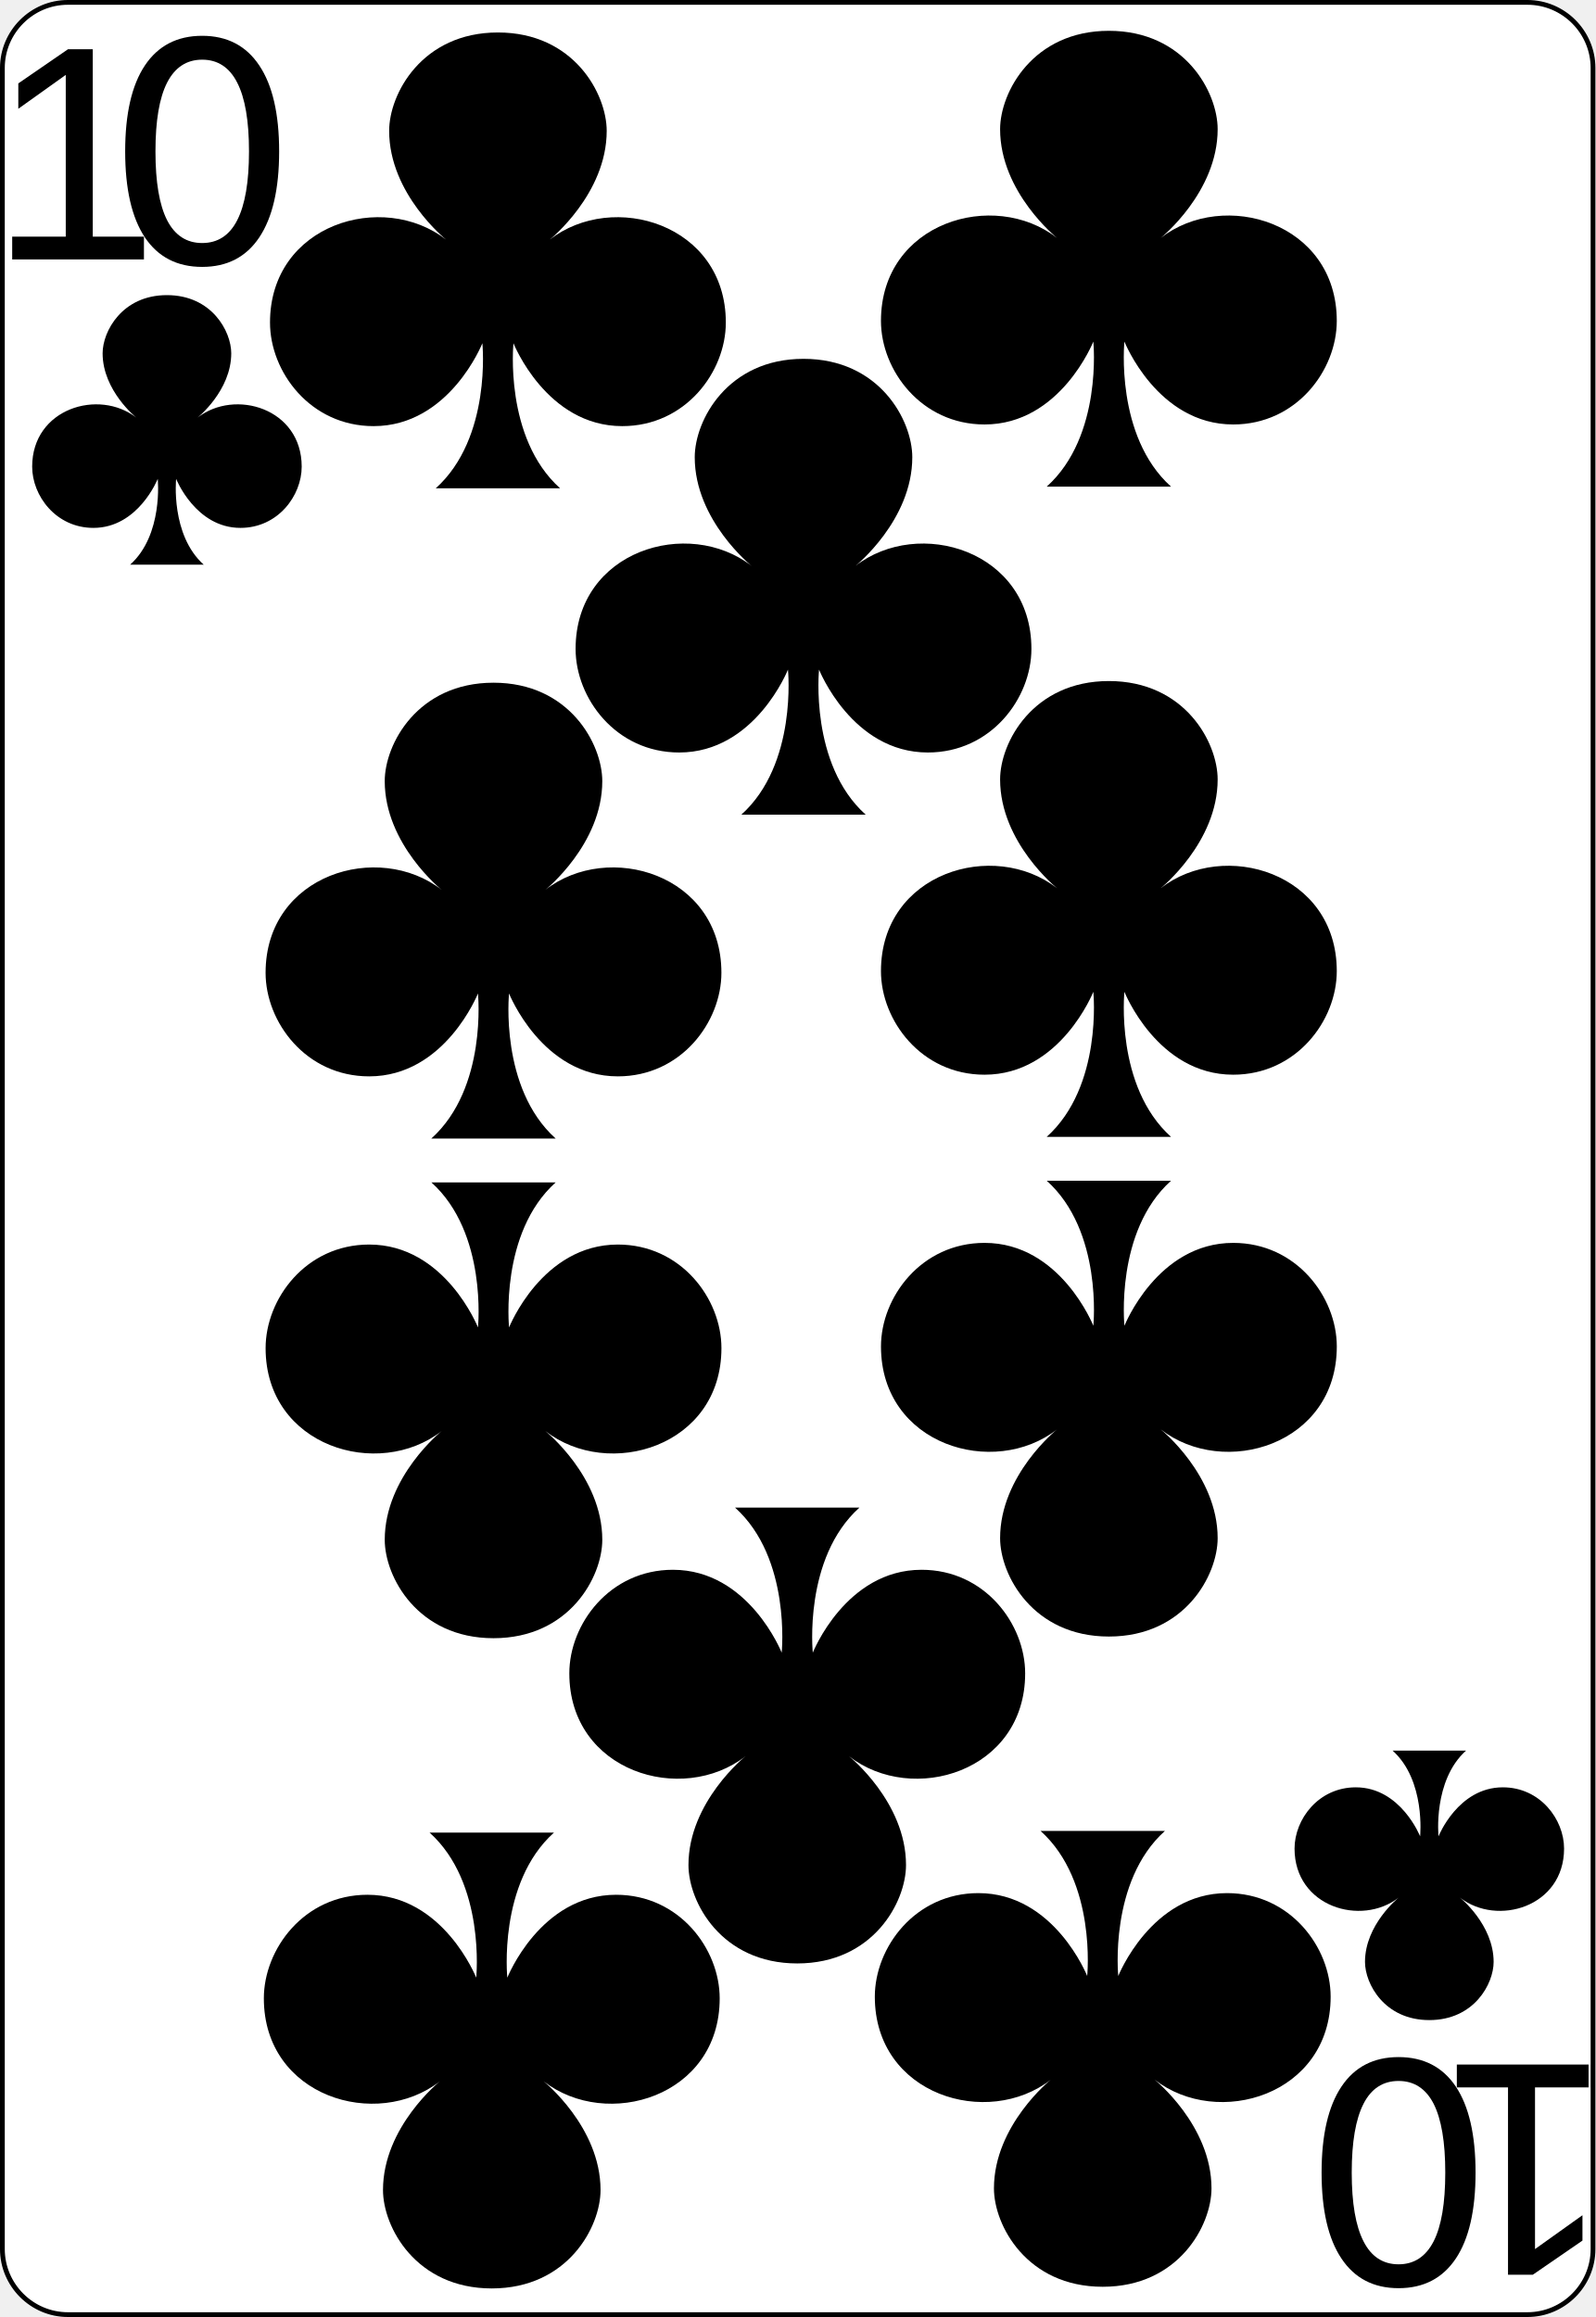
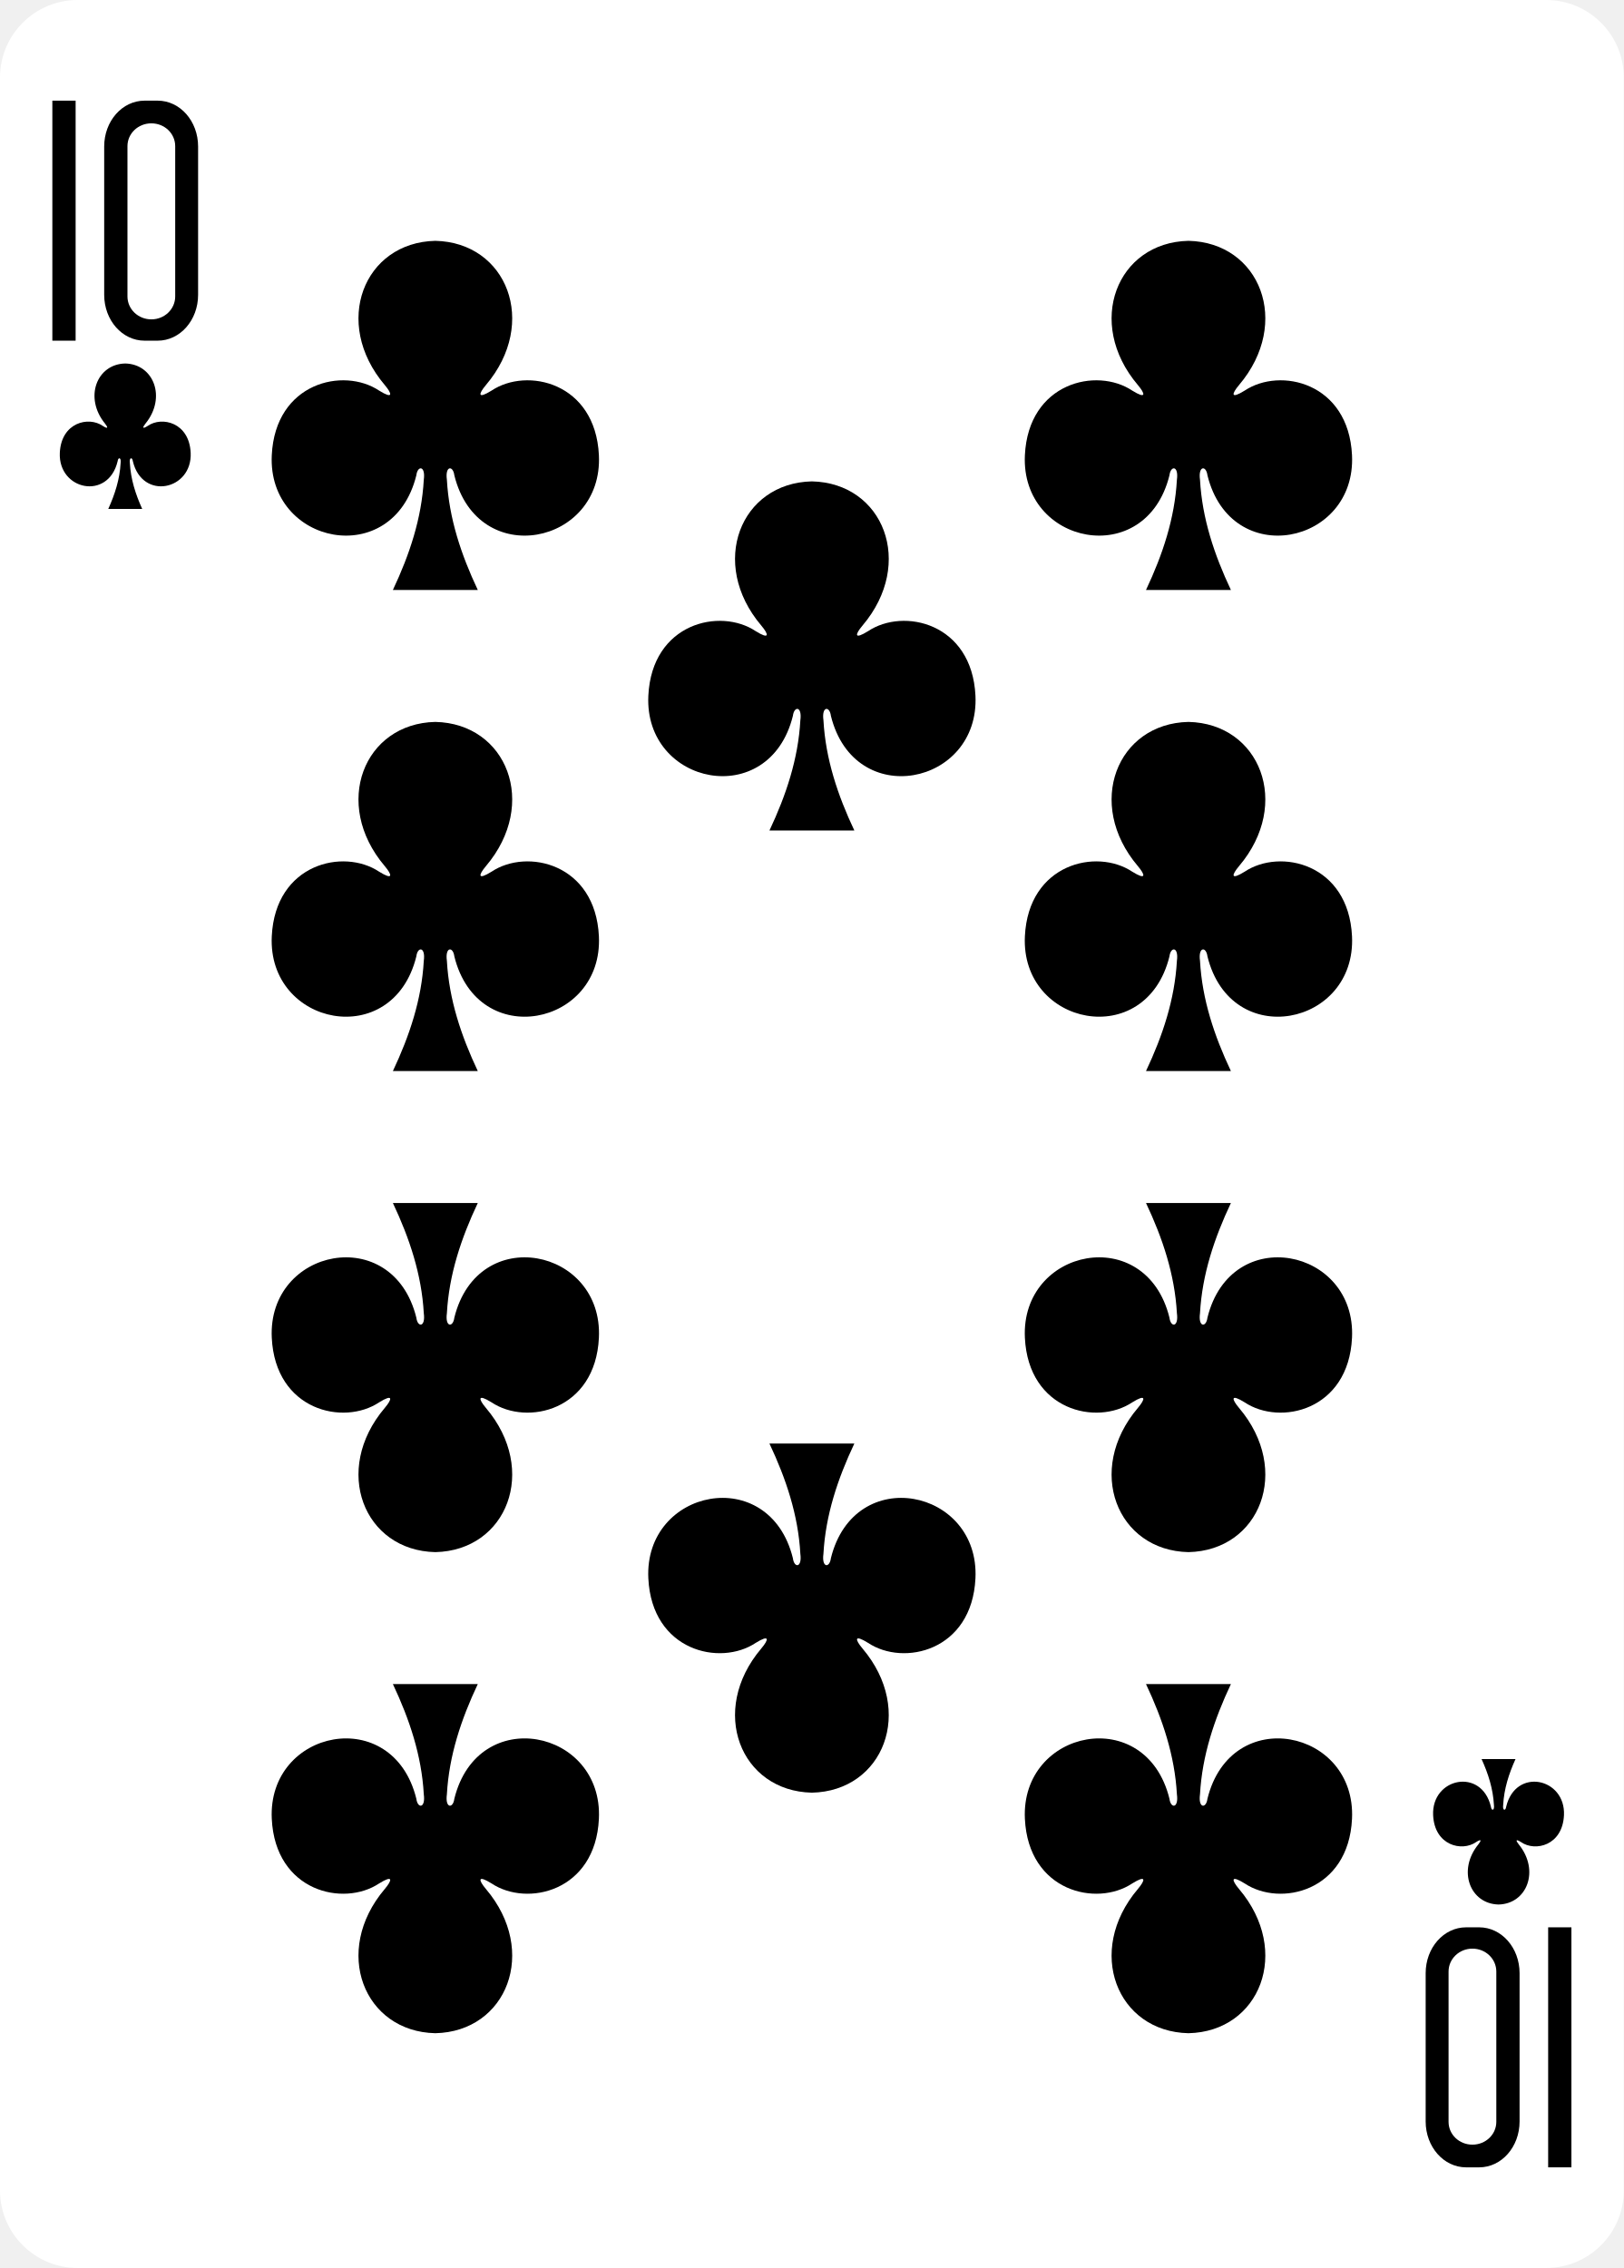
- <svg xmlns="http://www.w3.org/2000/svg" xmlns:xlink="http://www.w3.org/1999/xlink" width="167.087pt" height="242.667pt" viewBox="0 0 167.087 242.667" xml:space="preserve" id="svg2" version="1.1">
-   <defs id="defs41">
-     <radialGradient xlink:href="#linearGradient2984" id="radialGradient3760" cx="48.231" cy="18.138" fx="48.231" fy="18.138" r="9.5" gradientUnits="userSpaceOnUse" gradientTransform="matrix(-1.560526,0.01828294,-0.02684055,-2.290953,123.9838,58.80911)" />
-     <linearGradient id="linearGradient2984">
-       <stop style="stop-color:#000000;stop-opacity:1;" offset="0" id="stop2986" />
-       <stop style="stop-color:#000000;stop-opacity:0.656;" offset="1" id="stop2988" />
-     </linearGradient>
-     <radialGradient xlink:href="#linearGradient3784" id="radialGradient3792" cx="171.487" cy="511.223" fx="171.487" fy="511.223" r="81.903" gradientTransform="matrix(1.152989,-0.6739155,0.3948202,0.6754904,-233.6326,270.4008)" gradientUnits="userSpaceOnUse" />
-     <linearGradient id="linearGradient3784">
-       <stop style="stop-color:#ffffff;stop-opacity:0.534;" offset="0" id="stop3786" />
-       <stop style="stop-color:#000000;stop-opacity:0;" offset="1" id="stop3788" />
-     </linearGradient>
-     <radialGradient r="81.903" fy="511.223" fx="171.487" cy="511.223" cx="171.487" gradientTransform="matrix(1.152989,-0.6739155,0.3948202,0.6754904,-233.6326,270.4008)" gradientUnits="userSpaceOnUse" id="radialGradient3855" xlink:href="#linearGradient3784-4" />
-     <linearGradient id="linearGradient3784-4">
-       <stop style="stop-color:#ffffff;stop-opacity:0.519;" offset="0" id="stop3786-8" />
-       <stop style="stop-color:#000000;stop-opacity:0;" offset="1" id="stop3788-6" />
-     </linearGradient>
-     <radialGradient r="81.903" fy="461.841" fx="181.694" cy="461.841" cx="181.694" gradientTransform="matrix(1.152989,-0.6739155,0.3948202,0.6754904,-233.6326,270.4008)" gradientUnits="userSpaceOnUse" id="radialGradient3916" xlink:href="#linearGradient3784-3" />
-     <linearGradient id="linearGradient3784-3">
-       <stop style="stop-color:#ffffff;stop-opacity:0.702;" offset="0" id="stop3786-86" />
-       <stop style="stop-color:#000000;stop-opacity:0;" offset="1" id="stop3788-2" />
-     </linearGradient>
-   </defs>
-   <g id="Layer_x0020_1" style="fill-rule:nonzero;clip-rule:nonzero;stroke:#000000;stroke-miterlimit:4;">
-     <path style="fill:#FFFFFF;stroke-width:0.5;" d="M166.837,235.548c0,3.777-3.087,6.869-6.871,6.869H7.111c-3.775,0-6.861-3.092-6.861-6.869V7.12C0.25,3.343,3.336,0.25,7.111,0.25h152.855    c3.784,0,6.871,3.093,6.871,6.87v228.428z" id="path5" />
-     <g style="stroke:none;" id="g7">
-       <g id="g9">
- 				
- 			</g>
-     </g>
-     <g id="g15">
- 			
- 		</g>
-     <g id="g19">
- 			
- 		</g>
-     <g style="stroke:none;" id="g23">
-       <g id="g25">
- 				
- 			</g>
-     </g>
-     <g style="stroke:none;" id="g31">
-       <g id="g33">
- 				
- 			</g>
+ <svg xmlns="http://www.w3.org/2000/svg" width="63mm" height="88mm" viewBox="0 0 238.111 332.599" version="1.1" id="svg8">
+   <defs id="defs2" />
+   <g id="layer1" transform="translate(-1176.389,-2.846674)">
+     <g transform="matrix(1.07145,0,0,1.07009,-1868.2,1167.5)" id="CLUB-10">
+       <rect ry="10.63" rx="10.63" style="display:inline;opacity:1;fill:#ffffff;fill-opacity:1;stroke:none;stroke-width:0.997;stroke-miterlimit:4;stroke-dasharray:none;stroke-opacity:1" id="rect6355-6-85-3-6-8-7" width="222.232" height="310.814" x="2841.559" y="-1088.37" />
+       <path style="display:inline;opacity:1" id="path147-0-8-1-6-13-2-22-1-5" d="m 3004.207,-1055.365 c -9.774,0.212 -14.157,11.217 -6.918,19.763 1.05,1.247 1.158,1.962 -0.765,0.765 -4.874,-3.259 -14.219,-1.117 -14.698,8.847 -0.591,12.277 16.563,15.814 19.784,2.76 0.17,-1.377 1.29,-1.346 1.02,0.609 -0.294,5.306 -1.951,10.266 -4.229,15.102 3.839,0 8.13,0 11.62,0 -2.278,-4.837 -3.935,-9.796 -4.229,-15.102 -0.27,-1.955 0.85,-1.987 1.02,-0.609 3.221,13.055 20.375,9.517 19.784,-2.76 -0.478,-9.964 -9.824,-12.106 -14.698,-8.847 -1.923,1.197 -1.814,0.482 -0.764,-0.765 7.239,-8.546 2.856,-19.551 -6.918,-19.763 0,0 0,10e-5 -0.01,0 z" />
+       <path style="display:inline;opacity:1" id="path147-0-8-1-6-75-2-83-21-1-8" d="m 2901.136,-1055.365 c -9.774,0.212 -14.158,11.217 -6.918,19.763 1.05,1.247 1.158,1.962 -0.765,0.765 -4.874,-3.259 -14.219,-1.117 -14.698,8.847 -0.591,12.277 16.563,15.814 19.784,2.76 0.17,-1.377 1.289,-1.346 1.02,0.609 -0.294,5.306 -1.951,10.266 -4.229,15.102 3.839,0 8.13,0 11.62,0 -2.278,-4.837 -3.935,-9.796 -4.229,-15.102 -0.27,-1.955 0.85,-1.987 1.02,-0.609 3.221,13.055 20.375,9.517 19.784,-2.76 -0.478,-9.964 -9.824,-12.106 -14.698,-8.847 -1.923,1.197 -1.815,0.482 -0.765,-0.765 7.239,-8.546 2.856,-19.551 -6.918,-19.763 0,0 0,10e-5 -0.01,0 z" />
+       <path style="display:inline;opacity:1" id="path147-0-8-1-6-7-5-5-7-3-5-5" d="m 3004.207,-809.732 c -9.774,-0.212 -14.157,-11.217 -6.918,-19.763 1.05,-1.247 1.158,-1.962 -0.765,-0.765 -4.874,3.259 -14.219,1.117 -14.698,-8.847 -0.591,-12.277 16.563,-15.814 19.784,-2.76 0.17,1.377 1.29,1.346 1.02,-0.609 -0.294,-5.306 -1.951,-10.266 -4.229,-15.103 3.839,0 8.13,0 11.62,0 -2.278,4.836 -3.935,9.796 -4.229,15.103 -0.27,1.955 0.85,1.987 1.02,0.609 3.221,-13.055 20.375,-9.517 19.784,2.76 -0.478,9.964 -9.824,12.106 -14.698,8.847 -1.923,-1.197 -1.814,-0.482 -0.764,0.765 7.239,8.546 2.856,19.551 -6.918,19.763 0,6e-5 0,-5e-5 -0.01,0 z" />
+       <path style="display:inline;opacity:1" id="path147-0-8-1-6-75-6-1-2-7-9-3" d="m 2901.136,-809.732 c -9.774,-0.212 -14.158,-11.217 -6.918,-19.763 1.05,-1.247 1.158,-1.962 -0.765,-0.765 -4.874,3.259 -14.219,1.117 -14.698,-8.847 -0.591,-12.277 16.563,-15.814 19.784,-2.76 0.17,1.377 1.289,1.346 1.02,-0.609 -0.294,-5.306 -1.951,-10.266 -4.229,-15.103 3.839,0 8.13,0 11.62,0 -2.278,4.836 -3.935,9.796 -4.229,15.103 -0.27,1.955 0.85,1.987 1.02,0.609 3.221,-13.055 20.375,-9.517 19.784,2.76 -0.478,9.964 -9.824,12.106 -14.698,8.847 -1.923,-1.197 -1.815,-0.482 -0.765,0.765 7.239,8.546 2.856,19.551 -6.918,19.763 0,6e-5 0,-5e-5 -0.01,0 z" />
+       <path style="display:inline;opacity:1" id="path147-0-8-1-6-2-00-7-1-1-4" d="m 2952.671,-1022.4 c -9.774,0.212 -14.157,11.217 -6.918,19.763 1.05,1.246 1.158,1.962 -0.764,0.764 -4.874,-3.259 -14.219,-1.117 -14.698,8.847 -0.591,12.277 16.563,15.814 19.784,2.76 0.17,-1.377 1.289,-1.346 1.02,0.609 -0.294,5.306 -1.951,10.266 -4.229,15.103 3.839,0 8.13,0 11.62,0 -2.278,-4.836 -3.935,-9.796 -4.229,-15.103 -0.27,-1.955 0.85,-1.987 1.02,-0.609 3.221,13.055 20.375,9.517 19.784,-2.76 -0.478,-9.964 -9.824,-12.107 -14.698,-8.847 -1.923,1.197 -1.815,0.482 -0.765,-0.764 7.239,-8.546 2.856,-19.551 -6.918,-19.763 0,0 0,10e-5 -0.01,0 z" />
+       <path style="display:inline;opacity:1" id="path147-0-8-1-6-2-0-8-6-8-1-8" d="m 2952.671,-842.696 c -9.774,-0.212 -14.158,-11.217 -6.918,-19.763 1.05,-1.247 1.158,-1.962 -0.765,-0.765 -4.874,3.259 -14.219,1.117 -14.698,-8.847 -0.591,-12.277 16.563,-15.814 19.784,-2.76 0.17,1.377 1.29,1.346 1.02,-0.609 -0.294,-5.306 -1.951,-10.266 -4.229,-15.103 3.839,0 8.13,0 11.62,0 -2.278,4.836 -3.935,9.796 -4.229,15.103 -0.27,1.955 0.85,1.987 1.02,0.609 3.221,-13.055 20.375,-9.517 19.784,2.76 -0.478,9.964 -9.824,12.106 -14.698,8.847 -1.923,-1.197 -1.814,-0.482 -0.765,0.765 7.239,8.546 2.856,19.551 -6.918,19.763 0,6e-5 0,-5e-5 -0.01,0 z" />
+       <path style="display:inline;opacity:1" id="path147-6-9-8-7-0-5-6-83-3-7" d="m 3046.653,-827.369 c 3.91,-0.088 5.663,-4.674 2.767,-8.235 -0.42,-0.519 -0.463,-0.817 0.306,-0.319 1.95,1.358 5.688,0.465 5.879,-3.686 0.236,-5.115 -6.625,-6.589 -7.913,-1.15 -0.068,0.574 -0.516,0.561 -0.408,-0.254 0.117,-2.211 0.78,-4.278 1.691,-6.293 -1.549,0 -3.099,0 -4.648,0 0.911,2.015 1.574,4.082 1.691,6.293 0.108,0.815 -0.34,0.828 -0.408,0.254 -1.288,-5.439 -8.15,-3.966 -7.913,1.15 0.191,4.152 3.93,5.044 5.879,3.686 0.769,-0.499 0.726,-0.201 0.306,0.319 -2.896,3.561 -1.142,8.146 2.767,8.235 10e-4,2e-5 0,-2e-5 0,0 z" />
+       <path style="display:inline;opacity:1" id="path147-0-8-1-6-75-2-9-77-44-0-7" d="m 2901.136,-989.436 c -9.774,0.212 -14.157,11.217 -6.918,19.763 1.05,1.247 1.158,1.962 -0.765,0.765 -4.874,-3.259 -14.219,-1.117 -14.698,8.847 -0.591,12.277 16.563,15.814 19.784,2.76 0.17,-1.377 1.289,-1.346 1.02,0.609 -0.294,5.306 -1.951,10.266 -4.229,15.103 3.839,0 8.13,0 11.62,0 -2.278,-4.836 -3.935,-9.796 -4.229,-15.103 -0.27,-1.955 0.85,-1.987 1.02,-0.609 3.221,13.055 20.375,9.517 19.784,-2.76 -0.478,-9.964 -9.824,-12.106 -14.698,-8.847 -1.923,1.197 -1.815,0.482 -0.765,-0.765 7.239,-8.546 2.856,-19.551 -6.918,-19.763 0,-6e-5 0,5e-5 -0.01,0 z" />
+       <path style="display:inline;opacity:1" id="path147-0-8-1-6-75-2-8-0-3-9-3" d="m 2901.136,-875.661 c -9.774,-0.212 -14.158,-11.217 -6.918,-19.763 1.05,-1.247 1.158,-1.962 -0.765,-0.765 -4.874,3.259 -14.219,1.117 -14.698,-8.847 -0.591,-12.277 16.563,-15.814 19.784,-2.76 0.17,1.377 1.289,1.346 1.02,-0.609 -0.294,-5.306 -1.951,-10.266 -4.229,-15.103 3.839,0 8.13,0 11.62,0 -2.278,4.836 -3.935,9.796 -4.229,15.103 -0.27,1.955 0.85,1.987 1.02,0.609 3.221,-13.055 20.375,-9.517 19.784,2.76 -0.478,9.964 -9.824,12.106 -14.698,8.847 -1.923,-1.197 -1.815,-0.482 -0.765,0.765 7.239,8.546 2.856,19.551 -6.918,19.763 0,6e-5 0,-5e-5 -0.01,0 z" />
+       <path style="display:inline;opacity:1" id="path147-0-8-1-6-75-2-9-7-1-9-7-9" d="m 3004.207,-989.436 c -9.774,0.212 -14.157,11.217 -6.918,19.763 1.05,1.247 1.158,1.962 -0.765,0.765 -4.874,-3.259 -14.219,-1.117 -14.698,8.847 -0.591,12.277 16.563,15.814 19.784,2.76 0.17,-1.377 1.29,-1.346 1.02,0.609 -0.294,5.306 -1.951,10.266 -4.229,15.103 3.839,0 8.13,0 11.62,0 -2.278,-4.836 -3.935,-9.796 -4.229,-15.103 -0.27,-1.955 0.85,-1.987 1.02,-0.609 3.221,13.055 20.375,9.517 19.784,-2.76 -0.478,-9.964 -9.824,-12.106 -14.698,-8.847 -1.923,1.197 -1.814,0.482 -0.764,-0.765 7.239,-8.546 2.856,-19.551 -6.918,-19.763 0,-6e-5 0,5e-5 -0.01,0 z" />
+       <path style="display:inline;opacity:1" id="path147-0-8-1-6-75-2-8-5-1-52-2-8" d="m 3004.207,-875.661 c -9.774,-0.212 -14.157,-11.217 -6.918,-19.763 1.05,-1.247 1.158,-1.962 -0.765,-0.765 -4.874,3.259 -14.219,1.117 -14.698,-8.847 -0.591,-12.277 16.563,-15.814 19.784,-2.76 0.17,1.377 1.29,1.346 1.02,-0.609 -0.294,-5.306 -1.951,-10.266 -4.229,-15.103 3.839,0 8.13,0 11.62,0 -2.278,4.836 -3.935,9.796 -4.229,15.103 -0.27,1.955 0.85,1.987 1.02,0.609 3.221,-13.055 20.375,-9.517 19.784,2.76 -0.478,9.964 -9.824,12.106 -14.698,8.847 -1.923,-1.197 -1.814,-0.482 -0.764,0.765 7.239,8.546 2.856,19.551 -6.918,19.763 0,6e-5 0,-5e-5 -0.01,0 z" />
+       <path style="display:inline;opacity:1" id="path147-6-9-8-7-4-5-62-52-8-0" d="m 2858.698,-1038.556 c -3.91,0.088 -5.663,4.674 -2.767,8.235 0.42,0.519 0.463,0.817 -0.306,0.319 -1.95,-1.358 -5.688,-0.465 -5.879,3.686 -0.236,5.115 6.625,6.589 7.913,1.15 0.068,-0.574 0.516,-0.561 0.408,0.254 -0.117,2.211 -0.78,4.277 -1.691,6.293 1.549,0 3.099,0 4.648,0 -0.911,-2.015 -1.574,-4.082 -1.691,-6.293 -0.108,-0.815 0.34,-0.828 0.408,-0.254 1.288,5.439 8.15,3.966 7.914,-1.15 -0.192,-4.152 -3.93,-5.044 -5.879,-3.686 -0.769,0.499 -0.726,0.201 -0.306,-0.319 2.896,-3.561 1.142,-8.146 -2.767,-8.235 -10e-4,0 0,0 0,0 z" />
+       <path d="m 2848.724,-1041.682 v -32.894 h 3.185 v 32.894 z m 0,0" id="path31-6-7-6" style="opacity:1" />
+       <path d="m 2861.348,-1074.576 c -3.066,0 -5.529,2.804 -5.529,6.286 v 20.323 c 0,3.482 2.465,6.285 5.529,6.285 h 1.789 c 3.066,0 5.535,-2.802 5.535,-6.285 v -20.323 c 0,-3.482 -2.47,-6.286 -5.535,-6.286 z m 0.925,3.11 c 1.81,0 3.265,1.39 3.265,3.129 v 20.592 c 0,1.738 -1.455,3.142 -3.265,3.142 -1.81,0 -3.27,-1.403 -3.27,-3.142 v -20.592 c 0,-1.737 1.46,-3.129 3.27,-3.129 z m 0,0" id="path33-9-3-6" style="opacity:1" />
+       <path d="m 3056.624,-824.244 v 32.894 h -3.184 v -32.894 z m 0,0" id="path31-1-4-0-7" style="opacity:1" />
+       <path d="m 3044,-791.349 c 3.066,0 5.529,-2.804 5.529,-6.286 v -20.323 c 0,-3.482 -2.465,-6.285 -5.529,-6.285 h -1.789 c -3.066,0 -5.535,2.802 -5.535,6.285 v 20.323 c 0,3.482 2.47,6.286 5.535,6.286 z m -0.925,-3.11 c -1.81,0 -3.265,-1.39 -3.265,-3.129 v -20.592 c 0,-1.739 1.455,-3.142 3.265,-3.142 1.81,0 3.27,1.403 3.27,3.142 v 20.592 c 0,1.737 -1.46,3.129 -3.27,3.129 z m 0,0" id="path33-5-7-4-0" style="opacity:1" />
    </g>
  </g>
-   <g transform="matrix(1.485651,0,0,1.485651,-54.02466,10.01807)" id="layer1-1-4">
-     <path id="cl-9" d="m 50.291,22.698 c 0,0 2.375,-1.9 2.375,-4.534 0,-1.542 -1.369,-4.102 -4.534,-4.102 -3.165,0 -4.534,2.561 -4.534,4.102 0,2.634 2.375,4.534 2.375,4.534 -2.638,-2.055 -7.341,-0.652 -7.341,3.455 0,2.056 1.68,4.318 4.318,4.318 3.165,0 4.534,-3.455 4.534,-3.455 0,0 0.402,3.938 -1.943,6.046 h 5.182 c -2.345,-2.107 -1.943,-6.046 -1.943,-6.046 0,0 1.369,3.455 4.534,3.455 2.639,0 4.318,-2.263 4.318,-4.318 0,-4.107 -4.703,-5.51 -7.341,-3.455 z" style="fill:#000000" />
+   <g transform="translate(-377.5745,138.093)" id="g862">
+     <rect ry="124.682" rx="144.482" y="-1029.682" x="-356.473" height="794.398" width="1659.913" id="rect22845-2" style="opacity:1;vector-effect:none;fill:#006614;fill-opacity:1;stroke:none;stroke-width:1.748;stroke-linecap:butt;stroke-linejoin:miter;stroke-miterlimit:4;stroke-dasharray:none;stroke-dashoffset:0;stroke-opacity:1" />
+     <text xml:space="preserve" style="font-style:normal;font-variant:normal;font-weight:normal;font-stretch:normal;font-size:42.667px;line-height:125%;font-family:Carlito;-inkscape-font-specification:'Carlito, Normal';text-align:center;letter-spacing:0px;word-spacing:0px;writing-mode:lr-tb;text-anchor:middle;fill:#ffffff;fill-opacity:1;stroke:none;stroke-width:1.067px;stroke-linecap:butt;stroke-linejoin:miter;stroke-opacity:1" x="472.194" y="-935.813" id="text5630-0">
+       <tspan x="472.194" y="-935.813" id="tspan4923" style="font-style:normal;font-variant:normal;font-weight:normal;font-stretch:normal;font-size:48px;line-height:125%;font-family:Carlito;-inkscape-font-specification:'Carlito, Normal';text-align:center;writing-mode:lr-tb;text-anchor:middle;fill:#ffffff;fill-opacity:1;stroke-width:1.067px">Single Playing Card from:</tspan>
+       <tspan x="472.194" y="-875.813" id="tspan5035" style="font-style:normal;font-variant:normal;font-weight:normal;font-stretch:normal;font-size:48px;line-height:125%;font-family:Carlito;-inkscape-font-specification:'Carlito, Normal';text-align:center;writing-mode:lr-tb;text-anchor:middle;fill:#ffffff;fill-opacity:1;stroke-width:1.067px">Standard Edition - Color Set - Bordered </tspan>
+       <tspan id="tspan12311" x="472.194" y="-820.48" />
+       <tspan x="472.194" y="-762.48" id="tspan4927" style="font-style:normal;font-variant:normal;font-weight:normal;font-stretch:normal;font-size:48px;line-height:125%;font-family:Carlito;-inkscape-font-specification:'Carlito, Normal';text-align:center;writing-mode:lr-tb;text-anchor:middle;fill:#ffaaaa;fill-opacity:1;stroke-width:1.067px">Copyright 2011, 2020 - Chris Aguilar - conjurenation@gmail.com</tspan>
+       <tspan x="472.194" y="-707.147" id="tspan12344" />
+       <tspan x="472.194" y="-649.147" id="tspan4931" style="font-style:normal;font-variant:normal;font-weight:normal;font-stretch:normal;font-size:48px;line-height:125%;font-family:Carlito;-inkscape-font-specification:'Carlito, Normal';text-align:center;writing-mode:lr-tb;text-anchor:middle;fill:#ffffff;fill-opacity:1;stroke-width:1.067px">https://totalnonsense.com/open-source-vector-playing-cards/</tspan>
+       <tspan x="472.194" y="-593.813" id="tspan4929" />
+       <tspan x="472.194" y="-535.813" id="tspan4919" style="font-style:normal;font-variant:normal;font-weight:normal;font-stretch:normal;font-size:48px;line-height:125%;font-family:Carlito;-inkscape-font-specification:'Carlito, Normal';text-align:center;writing-mode:lr-tb;text-anchor:middle;fill:#ffaaaa;fill-opacity:1;stroke-width:1.067px">Licensed under:</tspan>
+       <tspan x="472.194" y="-475.813" style="font-style:normal;font-variant:normal;font-weight:normal;font-stretch:normal;font-size:48px;line-height:125%;font-family:Carlito;-inkscape-font-specification:'Carlito, Normal';text-align:center;writing-mode:lr-tb;text-anchor:middle;fill:#ffaaaa;fill-opacity:1;stroke-width:1.067px" id="tspan1594-5">LGPL 3.0</tspan>
+       <tspan id="tspan12253-3" x="472.194" y="-415.813" style="font-style:normal;font-variant:normal;font-weight:normal;font-stretch:normal;font-size:48px;line-height:125%;font-family:Carlito;-inkscape-font-specification:'Carlito, Normal';text-align:center;writing-mode:lr-tb;text-anchor:middle;fill:#ffaaaa;fill-opacity:1;stroke-width:1.067px">https://www.gnu.org/licenses/lgpl-3.0.html</tspan>
+       <tspan x="472.194" y="-360.48" id="tspan5031" />
+       <tspan x="472.194" y="-302.48" id="tspan5033" style="font-style:normal;font-variant:normal;font-weight:normal;font-stretch:normal;font-size:48px;line-height:125%;font-family:Carlito;-inkscape-font-specification:'Carlito, Normal';text-align:center;writing-mode:lr-tb;text-anchor:middle;fill:#ffffff;fill-opacity:1;stroke-width:1.067px">Each Card Measures (63mm x 88mm)</tspan>
+       <tspan x="472.194" y="-247.147" id="tspan5634-6" />
+     </text>
  </g>
-   <g transform="matrix(-1.485651,0,0,-1.485651,221.1992,232.4618)" id="layer1-1-4-1">
-     <path id="cl-9-7" d="m 50.291,22.698 c 0,0 2.375,-1.9 2.375,-4.534 0,-1.542 -1.369,-4.102 -4.534,-4.102 -3.165,0 -4.534,2.561 -4.534,4.102 0,2.634 2.375,4.534 2.375,4.534 -2.638,-2.055 -7.341,-0.652 -7.341,3.455 0,2.056 1.68,4.318 4.318,4.318 3.165,0 4.534,-3.455 4.534,-3.455 0,0 0.402,3.938 -1.943,6.046 h 5.182 c -2.345,-2.107 -1.943,-6.046 -1.943,-6.046 0,0 1.369,3.455 4.534,3.455 2.639,0 4.318,-2.263 4.318,-4.318 0,-4.107 -4.703,-5.51 -7.341,-3.455 z" style="fill:#000000" />
-   </g>
-   <path style="fill:#000000" d="m 57.573,25.1 c 0,0 5.967,-4.774 5.967,-11.392 0,-3.874 -3.44,-10.307 -11.392,-10.307 -7.952,0 -11.392,6.435 -11.392,10.307 0,6.618 5.967,11.392 5.967,11.392 -6.628,-5.163 -18.445,-1.638 -18.445,8.681 0,5.166 4.221,10.849 10.849,10.849 7.952,0 11.392,-8.681 11.392,-8.681 0,0 1.01,9.895 -4.882,15.191 h 13.02 c -5.892,-5.294 -4.882,-15.191 -4.882,-15.191 0,0 3.44,8.681 11.392,8.681 6.631,0 10.849,-5.686 10.849,-10.849 0,-10.319 -11.817,-13.844 -18.445,-8.681 z" id="cl-9-8" />
-   <path style="fill:#000000" d="m 57.11,93.201 c 0,0 5.967,-4.774 5.967,-11.392 0,-3.874 -3.44,-10.307 -11.392,-10.307 -7.952,0 -11.392,6.435 -11.392,10.307 0,6.618 5.967,11.392 5.967,11.392 -6.628,-5.163 -18.445,-1.638 -18.445,8.681 0,5.166 4.221,10.849 10.849,10.849 7.952,0 11.392,-8.681 11.392,-8.681 0,0 1.01,9.895 -4.882,15.191 h 13.02 c -5.892,-5.294 -4.882,-15.191 -4.882,-15.191 0,0 3.44,8.681 11.392,8.681 6.631,0 10.849,-5.686 10.849,-10.849 0,-10.319 -11.817,-13.844 -18.445,-8.681 z" id="cl-9-8-0" />
-   <path style="fill:#000000" d="m 121.558,24.926 c 0,0 5.967,-4.774 5.967,-11.392 0,-3.874 -3.44,-10.307 -11.392,-10.307 -7.952,0 -11.392,6.435 -11.392,10.307 0,6.618 5.967,11.392 5.967,11.392 -6.628,-5.163 -18.445,-1.638 -18.445,8.681 0,5.166 4.221,10.849 10.849,10.849 7.952,0 11.392,-8.681 11.392,-8.681 0,0 1.01,9.895 -4.882,15.191 h 13.02 c -5.892,-5.294 -4.882,-15.191 -4.882,-15.191 0,0 3.44,8.681 11.392,8.681 6.631,0 10.849,-5.686 10.849,-10.849 0,-10.319 -11.817,-13.844 -18.445,-8.681 z" id="cl-9-8-9" />
-   <path style="fill:#000000" d="m 121.558,93.027 c 0,0 5.967,-4.774 5.967,-11.392 0,-3.874 -3.44,-10.307 -11.392,-10.307 -7.952,0 -11.392,6.435 -11.392,10.307 0,6.618 5.967,11.392 5.967,11.392 -6.628,-5.163 -18.445,-1.638 -18.445,8.681 0,5.166 4.221,10.849 10.849,10.849 7.952,0 11.392,-8.681 11.392,-8.681 0,0 1.01,9.895 -4.882,15.191 h 13.02 c -5.892,-5.294 -4.882,-15.191 -4.882,-15.191 0,0 3.44,8.681 11.392,8.681 6.631,0 10.849,-5.686 10.849,-10.849 0,-10.319 -11.817,-13.844 -18.445,-8.681 z" id="cl-9-8-0-4" />
-   <path style="fill:#000000" d="m 89.577,59.281 c 0,0 5.967,-4.774 5.967,-11.392 0,-3.874 -3.44,-10.307 -11.392,-10.307 -7.952,0 -11.392,6.435 -11.392,10.307 0,6.618 5.967,11.392 5.967,11.392 -6.628,-5.163 -18.445,-1.638 -18.445,8.681 0,5.166 4.221,10.849 10.849,10.849 7.952,0 11.392,-8.681 11.392,-8.681 0,0 1.01,9.895 -4.882,15.191 h 13.02 c -5.892,-5.294 -4.882,-15.191 -4.882,-15.191 0,0 3.44,8.681 11.392,8.681 6.631,0 10.849,-5.686 10.849,-10.849 0,-10.319 -11.817,-13.844 -18.445,-8.681 z" id="cl-9-8-8" />
-   <path style="fill:#000000" d="m 110.063,217.802 c 0,0 -5.967,4.774 -5.967,11.392 0,3.874 3.44,10.307 11.392,10.307 7.952,0 11.392,-6.435 11.392,-10.307 0,-6.618 -5.967,-11.392 -5.967,-11.392 6.628,5.163 18.445,1.638 18.445,-8.681 0,-5.166 -4.221,-10.849 -10.849,-10.849 -7.952,0 -11.392,8.681 -11.392,8.681 0,0 -1.01,-9.895 4.882,-15.191 h -13.02 c 5.892,5.294 4.882,15.191 4.882,15.191 0,0 -3.44,-8.681 -11.392,-8.681 -6.631,0 -10.849,5.686 -10.849,10.849 0,10.319 11.817,13.844 18.445,8.681 z" id="cl-9-8-4" />
-   <path style="fill:#000000" d="m 110.708,149.701 c 0,0 -5.967,4.774 -5.967,11.392 0,3.874 3.44,10.307 11.392,10.307 7.952,0 11.392,-6.435 11.392,-10.307 0,-6.618 -5.967,-11.392 -5.967,-11.392 6.628,5.163 18.445,1.638 18.445,-8.681 0,-5.166 -4.221,-10.849 -10.849,-10.849 -7.952,0 -11.392,8.681 -11.392,8.681 0,0 -1.01,-9.895 4.882,-15.191 h -13.02 c 5.892,5.294 4.882,15.191 4.882,15.191 0,0 -3.44,-8.681 -11.392,-8.681 -6.631,0 -10.849,5.686 -10.849,10.849 0,10.319 11.817,13.844 18.445,8.681 z" id="cl-9-8-0-2" />
-   <path style="fill:#000000" d="m 46.078,217.976 c 0,0 -5.967,4.774 -5.967,11.392 0,3.874 3.44,10.307 11.392,10.307 7.952,0 11.392,-6.435 11.392,-10.307 0,-6.618 -5.967,-11.392 -5.967,-11.392 6.628,5.163 18.445,1.638 18.445,-8.681 0,-5.166 -4.221,-10.849 -10.849,-10.849 -7.952,0 -11.392,8.681 -11.392,8.681 0,0 -1.01,-9.895 4.882,-15.191 H 44.992 c 5.892,5.294 4.882,15.191 4.882,15.191 0,0 -3.44,-8.681 -11.392,-8.681 -6.631,0 -10.849,5.686 -10.849,10.849 0,10.319 11.817,13.844 18.445,8.681 z" id="cl-9-8-9-6" />
-   <path style="fill:#000000" d="m 46.261,149.875 c 0,0 -5.967,4.774 -5.967,11.392 0,3.874 3.44,10.307 11.392,10.307 7.952,0 11.392,-6.435 11.392,-10.307 0,-6.618 -5.967,-11.392 -5.967,-11.392 6.628,5.163 18.445,1.638 18.445,-8.681 0,-5.166 -4.221,-10.849 -10.849,-10.849 -7.952,0 -11.392,8.681 -11.392,8.681 0,0 -1.01,-9.895 4.882,-15.191 H 45.176 c 5.892,5.294 4.882,15.191 4.882,15.191 0,0 -3.44,-8.681 -11.392,-8.681 -6.631,0 -10.849,5.686 -10.849,10.849 0,10.319 11.817,13.844 18.445,8.681 z" id="cl-9-8-0-4-9" />
-   <text xml:space="preserve" style="font-size:32px;font-style:normal;font-weight:normal;line-height:125%;letter-spacing:0px;word-spacing:0px;fill:#000000;fill-opacity:1;stroke:none;font-family:Bitstream Vera Sans" x="-1.162" y="27.17" id="text3788">
-     <tspan id="tspan3790" x="-1.162" y="27.17" style="font-style:normal;font-variant:normal;font-weight:normal;font-stretch:normal;font-family:Arial;-inkscape-font-specification:Arial">1</tspan>
-   </text>
-   <text xml:space="preserve" style="font-size:32px;font-style:normal;font-weight:normal;line-height:125%;letter-spacing:0px;word-spacing:0px;fill:#000000;fill-opacity:1;stroke:none;font-family:Bitstream Vera Sans" x="11" y="27.499" id="text3038">
-     <tspan id="tspan3040" x="11" y="27.499">0</tspan>
-   </text>
-   <path style="fill:#000000" d="m 78.07,183.938 c 0,0 -5.967,4.774 -5.967,11.392 0,3.874 3.44,10.307 11.392,10.307 7.952,0 11.392,-6.435 11.392,-10.307 0,-6.618 -5.967,-11.392 -5.967,-11.392 6.628,5.163 18.445,1.638 18.445,-8.681 0,-5.166 -4.221,-10.849 -10.849,-10.849 -7.952,0 -11.392,8.681 -11.392,8.681 0,0 -1.01,-9.895 4.882,-15.191 H 76.984 c 5.892,5.294 4.882,15.191 4.882,15.191 0,0 -3.44,-8.681 -11.392,-8.681 -6.631,0 -10.849,5.686 -10.849,10.849 0,10.319 11.817,13.844 18.445,8.681 z" id="cl-9-8-8-8" />
-   <text xml:space="preserve" style="font-size:32px;font-style:normal;font-weight:normal;line-height:125%;letter-spacing:0px;word-spacing:0px;fill:#000000;fill-opacity:1;stroke:none;font-family:Bitstream Vera Sans" x="-168.809" y="-216.226" id="text3788-0" transform="scale(-1,-1)">
-     <tspan id="tspan3790-6" x="-168.809" y="-216.226" style="font-style:normal;font-variant:normal;font-weight:normal;font-stretch:normal;font-family:Arial;-inkscape-font-specification:Arial">1</tspan>
-   </text>
-   <text xml:space="preserve" style="font-size:32px;font-style:normal;font-weight:normal;line-height:125%;letter-spacing:0px;word-spacing:0px;fill:#000000;fill-opacity:1;stroke:none;font-family:Bitstream Vera Sans" x="-156.646" y="-215.897" id="text3038-8" transform="scale(-1,-1)">
-     <tspan id="tspan3040-9" x="-156.646" y="-215.897">0</tspan>
-   </text>
</svg>
